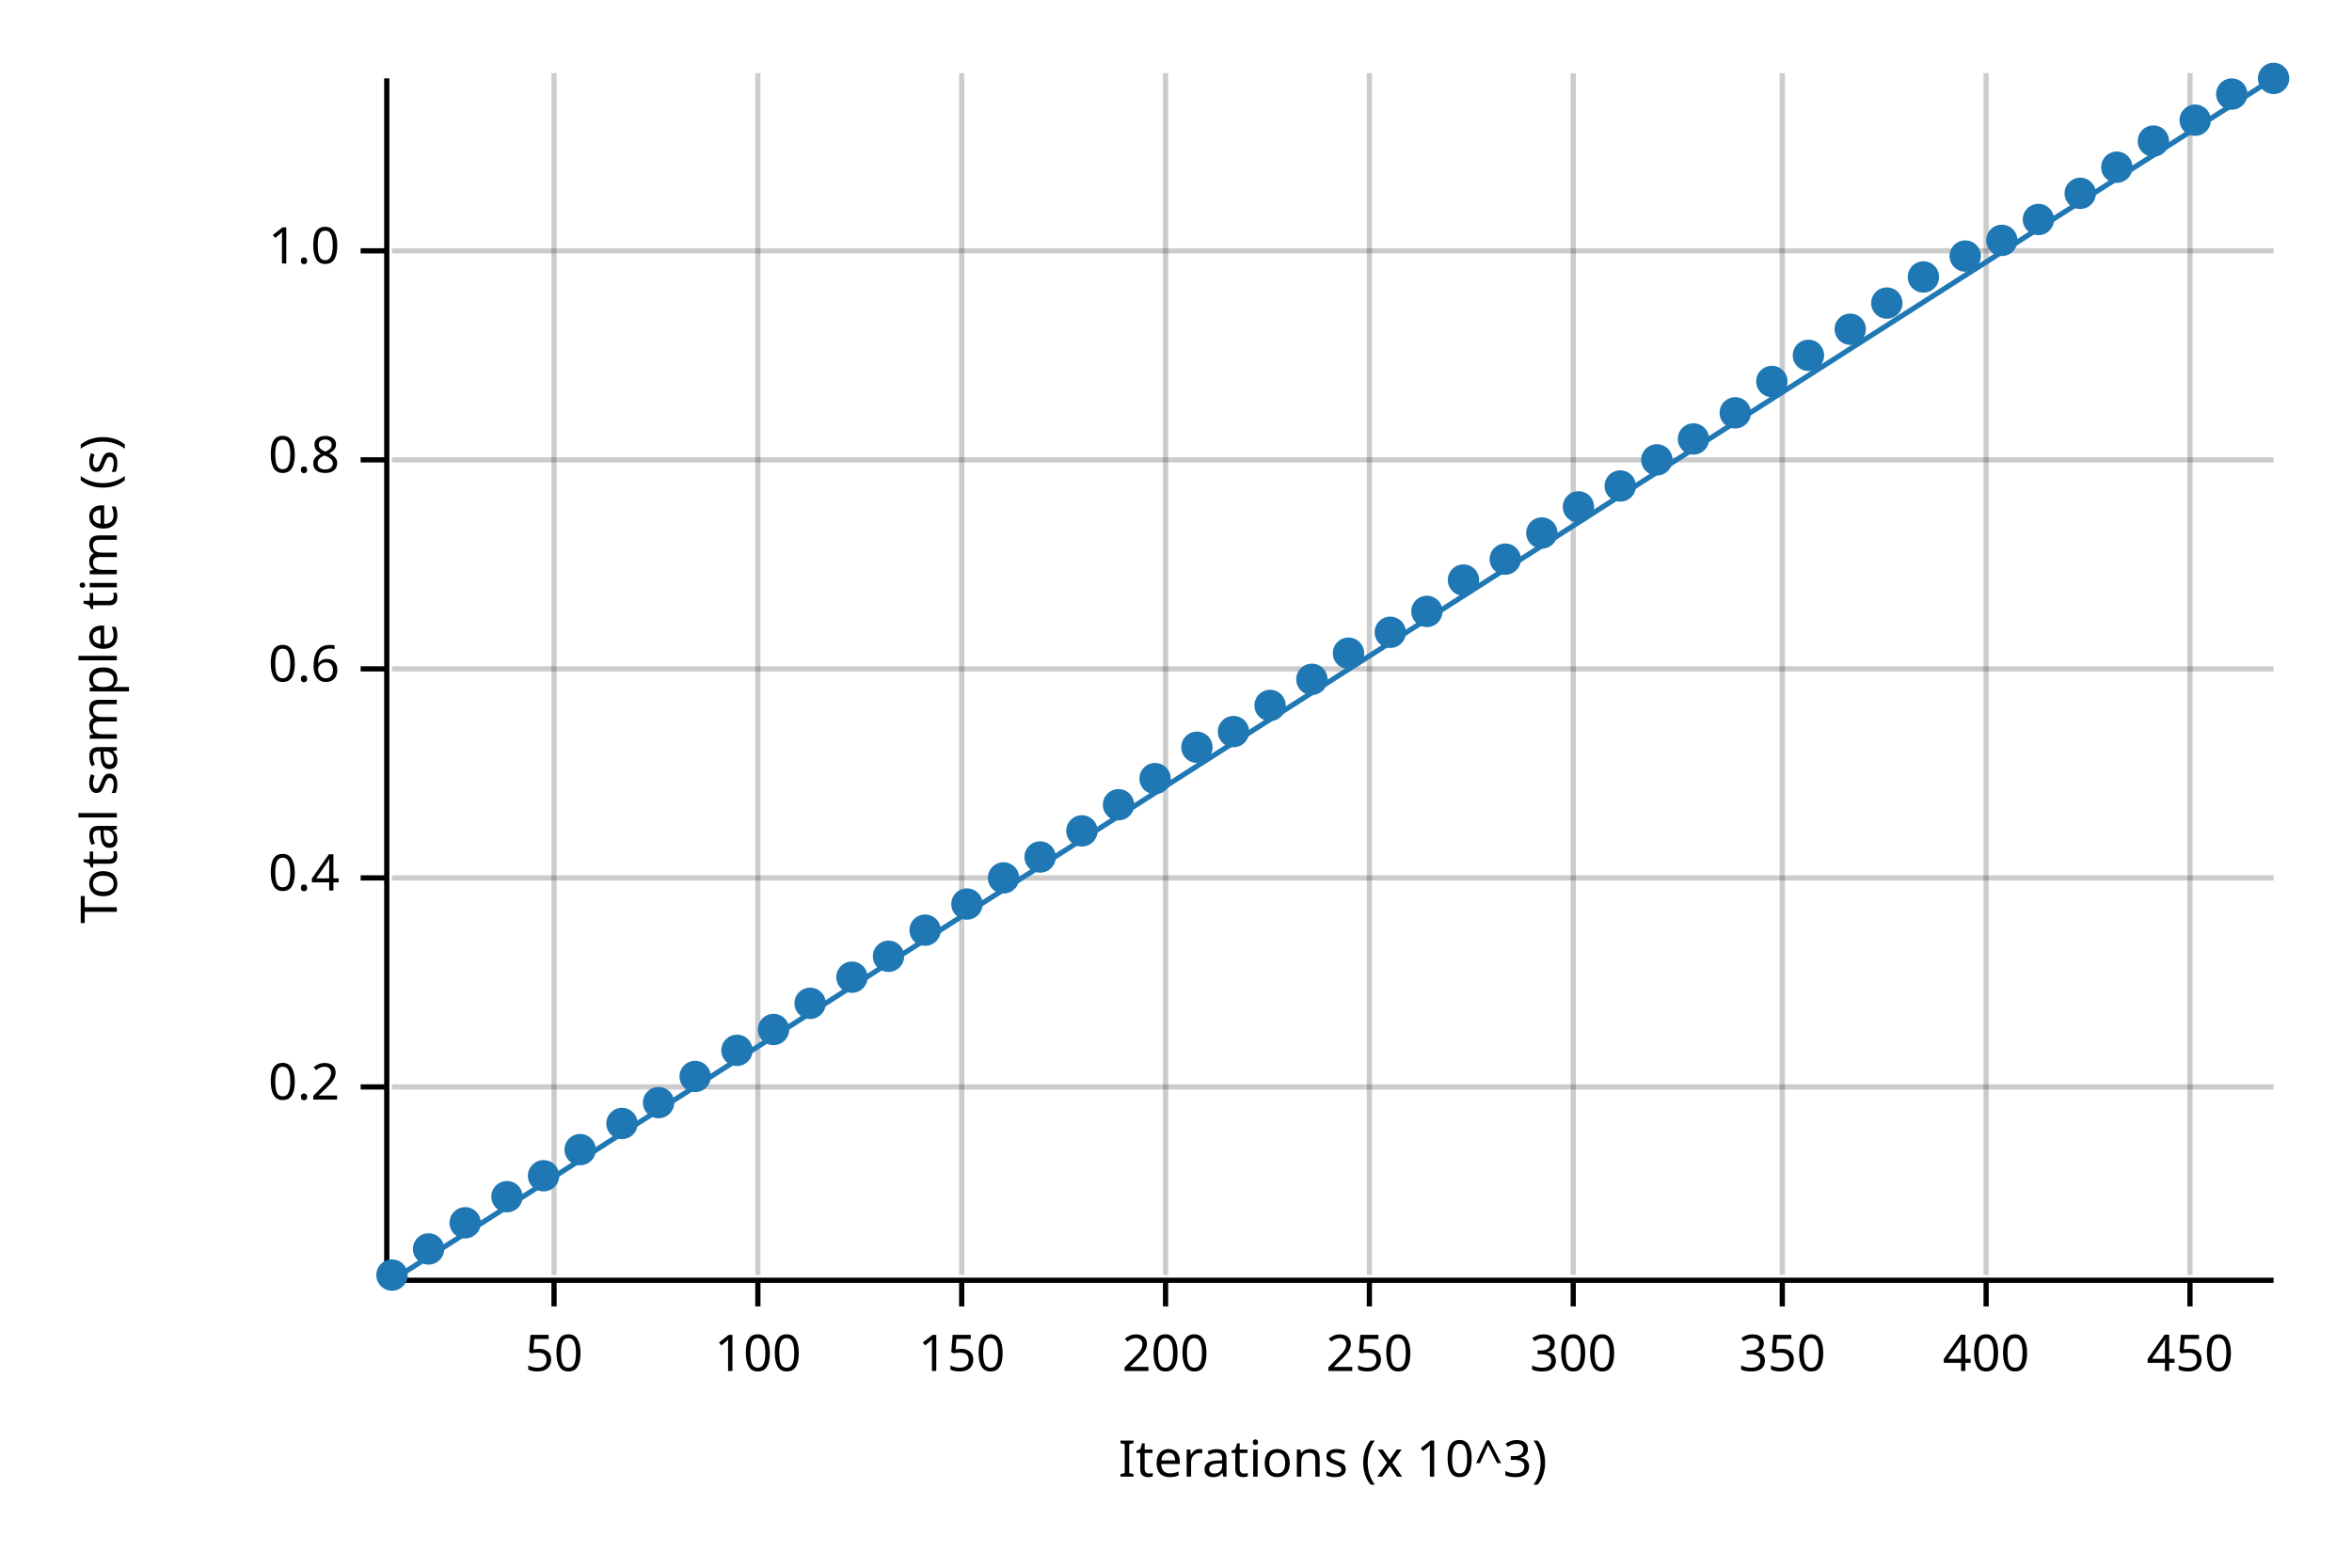
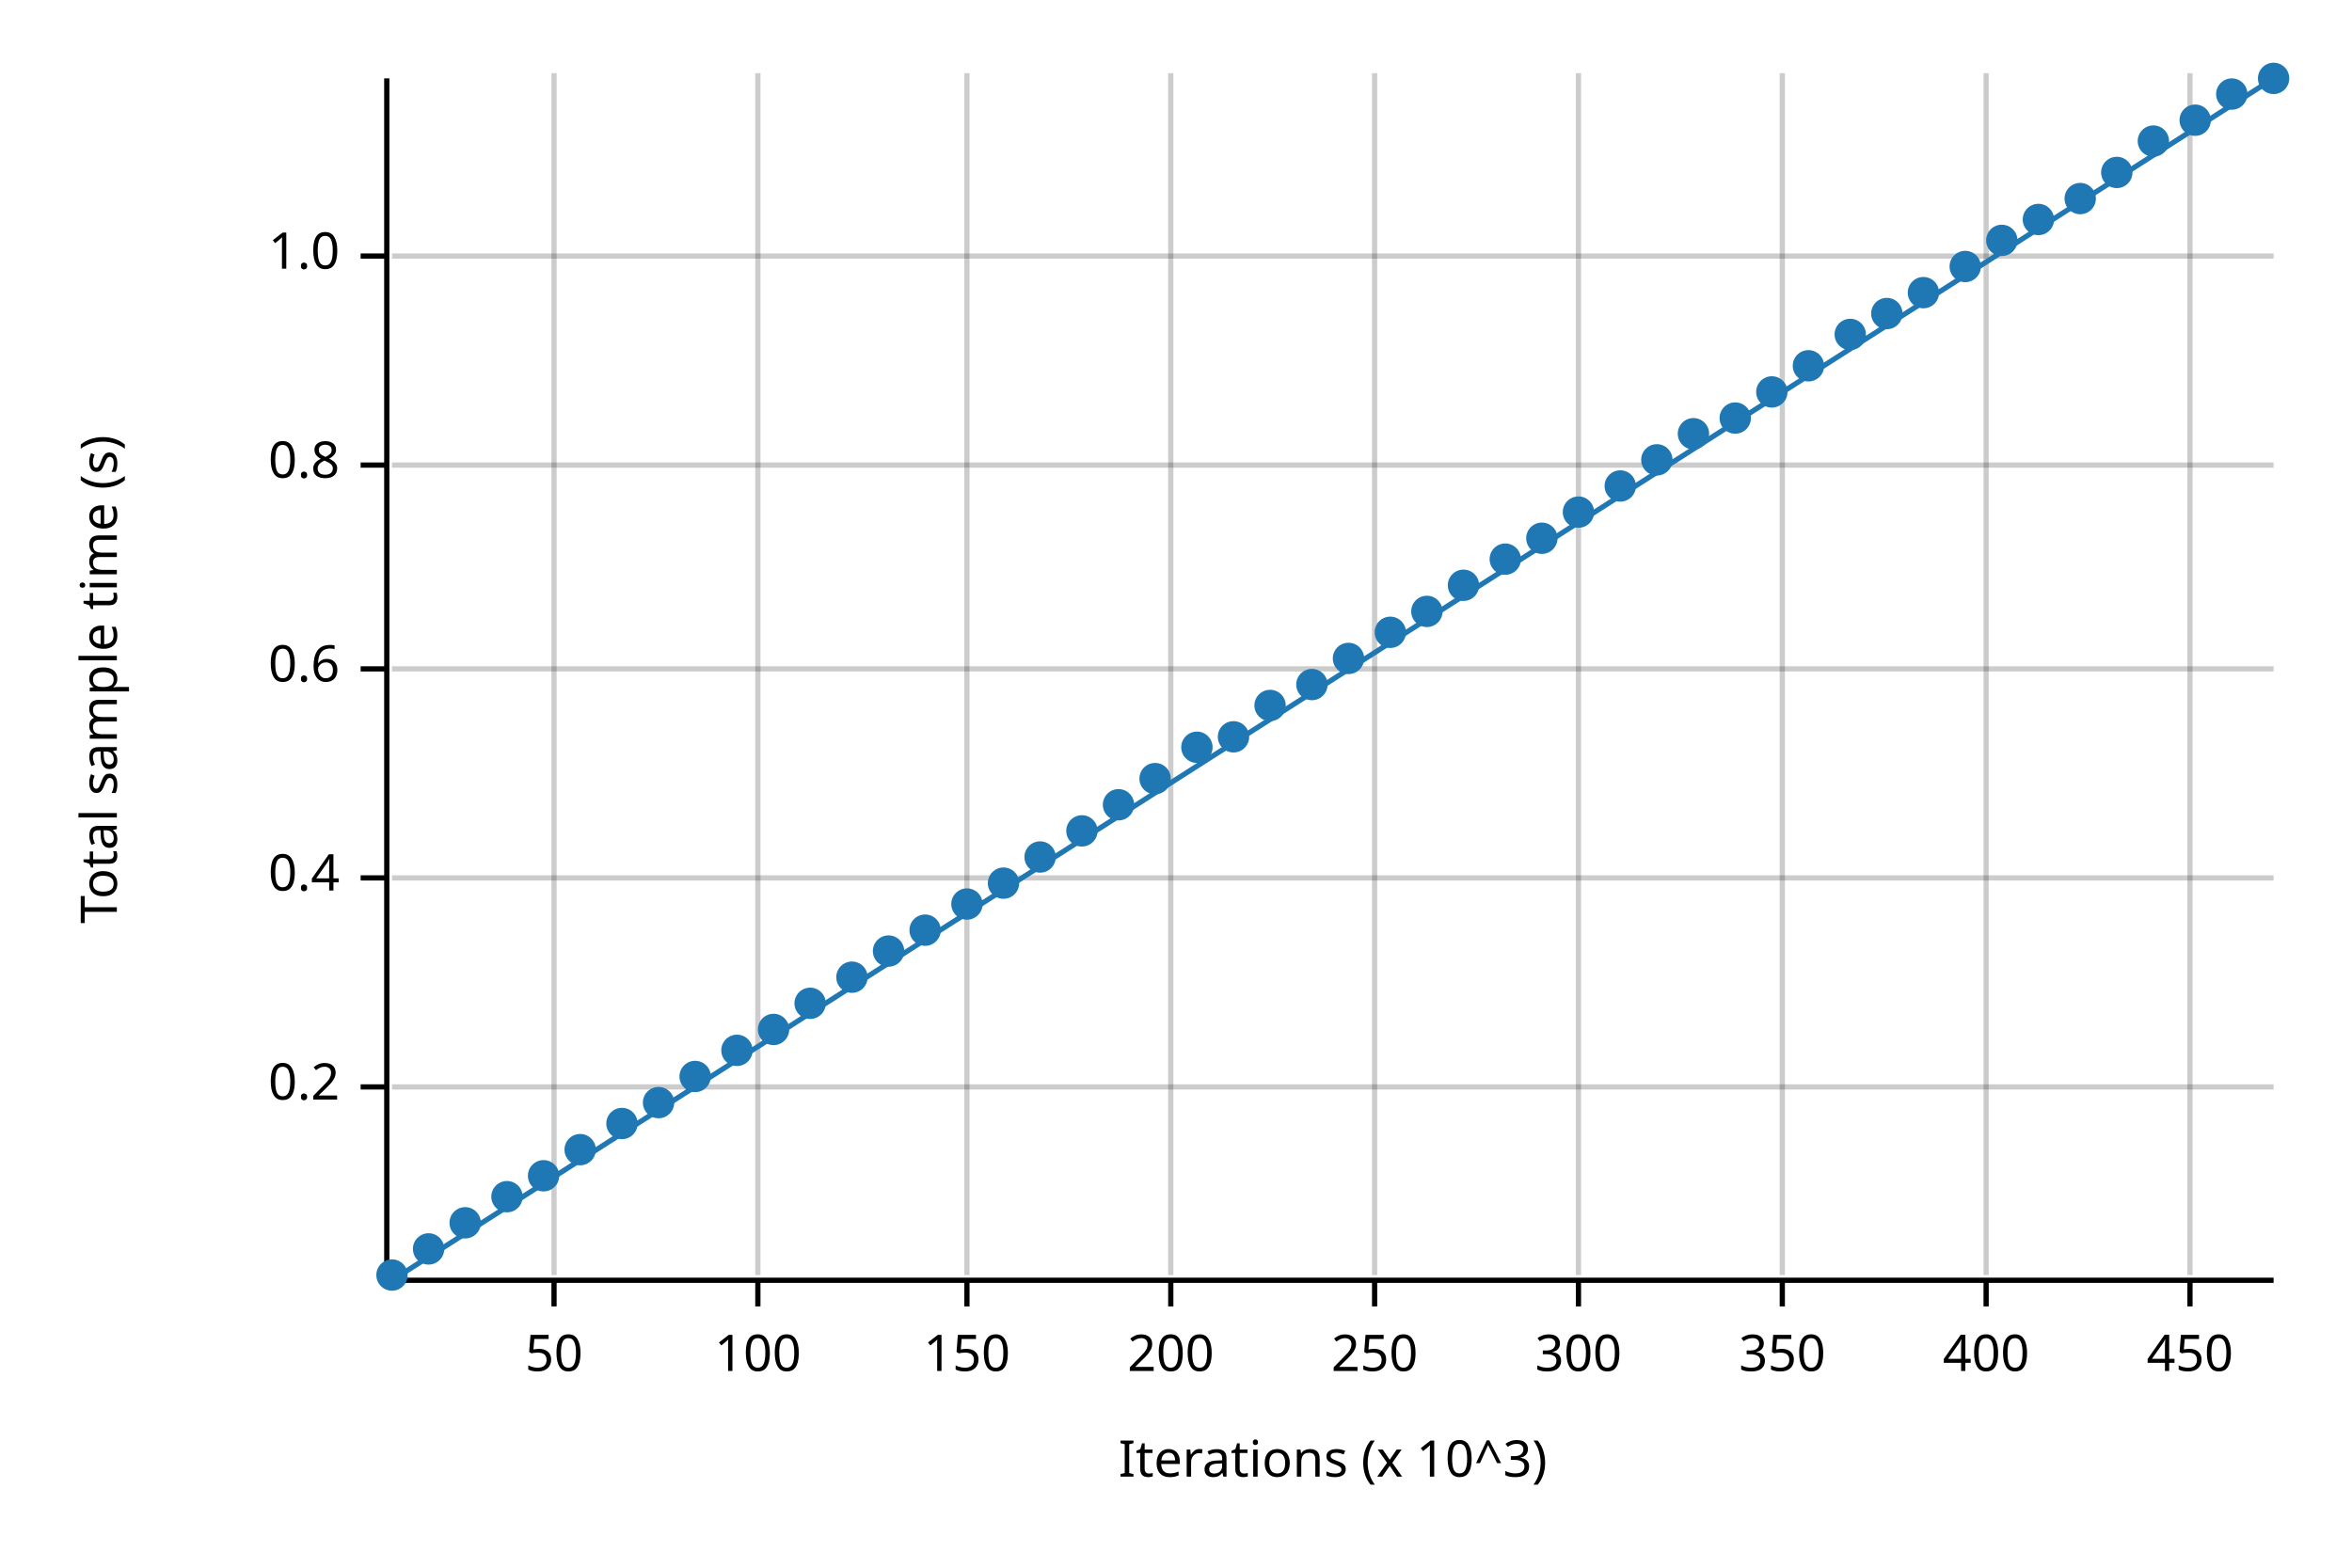
<svg xmlns="http://www.w3.org/2000/svg" width="450" height="300" viewBox="0 0 450 300">
  <text x="15" y="130" dy="0.76em" text-anchor="middle" font-family="sans-serif" font-size="9.677" opacity="1" fill="#000000" transform="rotate(270, 15, 130)">
Total sample time (s)
</text>
  <text x="255" y="285" dy="-0.5ex" text-anchor="middle" font-family="sans-serif" font-size="9.677" opacity="1" fill="#000000">
Iterations (x 10^3)
</text>
  <line opacity="0.2" stroke="#000000" stroke-width="1" x1="106" y1="244" x2="106" y2="14" />
  <line opacity="0.2" stroke="#000000" stroke-width="1" x1="145" y1="244" x2="145" y2="14" />
-   <line opacity="0.2" stroke="#000000" stroke-width="1" x1="184" y1="244" x2="184" y2="14" />
-   <line opacity="0.2" stroke="#000000" stroke-width="1" x1="223" y1="244" x2="223" y2="14" />
-   <line opacity="0.2" stroke="#000000" stroke-width="1" x1="262" y1="244" x2="262" y2="14" />
-   <line opacity="0.2" stroke="#000000" stroke-width="1" x1="301" y1="244" x2="301" y2="14" />
+   <line opacity="0.2" stroke="#000000" stroke-width="1" x1="185" y1="244" x2="185" y2="14" />
+   <line opacity="0.2" stroke="#000000" stroke-width="1" x1="224" y1="244" x2="224" y2="14" />
+   <line opacity="0.2" stroke="#000000" stroke-width="1" x1="263" y1="244" x2="263" y2="14" />
+   <line opacity="0.2" stroke="#000000" stroke-width="1" x1="302" y1="244" x2="302" y2="14" />
  <line opacity="0.2" stroke="#000000" stroke-width="1" x1="341" y1="244" x2="341" y2="14" />
  <line opacity="0.2" stroke="#000000" stroke-width="1" x1="380" y1="244" x2="380" y2="14" />
  <line opacity="0.2" stroke="#000000" stroke-width="1" x1="419" y1="244" x2="419" y2="14" />
  <line opacity="0.2" stroke="#000000" stroke-width="1" x1="75" y1="208" x2="435" y2="208" />
  <line opacity="0.2" stroke="#000000" stroke-width="1" x1="75" y1="168" x2="435" y2="168" />
  <line opacity="0.2" stroke="#000000" stroke-width="1" x1="75" y1="128" x2="435" y2="128" />
-   <line opacity="0.2" stroke="#000000" stroke-width="1" x1="75" y1="88" x2="435" y2="88" />
-   <line opacity="0.2" stroke="#000000" stroke-width="1" x1="75" y1="48" x2="435" y2="48" />
+   <line opacity="0.2" stroke="#000000" stroke-width="1" x1="75" y1="89" x2="435" y2="89" />
+   <line opacity="0.2" stroke="#000000" stroke-width="1" x1="75" y1="49" x2="435" y2="49" />
  <polyline fill="none" opacity="1" stroke="#000000" stroke-width="1" points="74,15 74,245 " />
  <text x="65" y="208" dy="0.5ex" text-anchor="end" font-family="sans-serif" font-size="9.677" opacity="1" fill="#000000">
0.2
</text>
  <polyline fill="none" opacity="1" stroke="#000000" stroke-width="1" points="69,208 74,208 " />
  <text x="65" y="168" dy="0.5ex" text-anchor="end" font-family="sans-serif" font-size="9.677" opacity="1" fill="#000000">
0.4
</text>
  <polyline fill="none" opacity="1" stroke="#000000" stroke-width="1" points="69,168 74,168 " />
  <text x="65" y="128" dy="0.5ex" text-anchor="end" font-family="sans-serif" font-size="9.677" opacity="1" fill="#000000">
0.6
</text>
  <polyline fill="none" opacity="1" stroke="#000000" stroke-width="1" points="69,128 74,128 " />
-   <text x="65" y="88" dy="0.5ex" text-anchor="end" font-family="sans-serif" font-size="9.677" opacity="1" fill="#000000">
+   <text x="65" y="89" dy="0.5ex" text-anchor="end" font-family="sans-serif" font-size="9.677" opacity="1" fill="#000000">
0.8
</text>
-   <polyline fill="none" opacity="1" stroke="#000000" stroke-width="1" points="69,88 74,88 " />
-   <text x="65" y="48" dy="0.5ex" text-anchor="end" font-family="sans-serif" font-size="9.677" opacity="1" fill="#000000">
+   <polyline fill="none" opacity="1" stroke="#000000" stroke-width="1" points="69,89 74,89 " />
+   <text x="65" y="49" dy="0.5ex" text-anchor="end" font-family="sans-serif" font-size="9.677" opacity="1" fill="#000000">
1.0
</text>
-   <polyline fill="none" opacity="1" stroke="#000000" stroke-width="1" points="69,48 74,48 " />
+   <polyline fill="none" opacity="1" stroke="#000000" stroke-width="1" points="69,49 74,49 " />
  <polyline fill="none" opacity="1" stroke="#000000" stroke-width="1" points="75,245 435,245 " />
  <text x="106" y="255" dy="0.76em" text-anchor="middle" font-family="sans-serif" font-size="9.677" opacity="1" fill="#000000">
50
</text>
  <polyline fill="none" opacity="1" stroke="#000000" stroke-width="1" points="106,245 106,250 " />
  <text x="145" y="255" dy="0.76em" text-anchor="middle" font-family="sans-serif" font-size="9.677" opacity="1" fill="#000000">
100
</text>
  <polyline fill="none" opacity="1" stroke="#000000" stroke-width="1" points="145,245 145,250 " />
-   <text x="184" y="255" dy="0.76em" text-anchor="middle" font-family="sans-serif" font-size="9.677" opacity="1" fill="#000000">
+   <text x="185" y="255" dy="0.76em" text-anchor="middle" font-family="sans-serif" font-size="9.677" opacity="1" fill="#000000">
150
</text>
-   <polyline fill="none" opacity="1" stroke="#000000" stroke-width="1" points="184,245 184,250 " />
-   <text x="223" y="255" dy="0.76em" text-anchor="middle" font-family="sans-serif" font-size="9.677" opacity="1" fill="#000000">
+   <polyline fill="none" opacity="1" stroke="#000000" stroke-width="1" points="185,245 185,250 " />
+   <text x="224" y="255" dy="0.76em" text-anchor="middle" font-family="sans-serif" font-size="9.677" opacity="1" fill="#000000">
200
</text>
-   <polyline fill="none" opacity="1" stroke="#000000" stroke-width="1" points="223,245 223,250 " />
-   <text x="262" y="255" dy="0.76em" text-anchor="middle" font-family="sans-serif" font-size="9.677" opacity="1" fill="#000000">
+   <polyline fill="none" opacity="1" stroke="#000000" stroke-width="1" points="224,245 224,250 " />
+   <text x="263" y="255" dy="0.76em" text-anchor="middle" font-family="sans-serif" font-size="9.677" opacity="1" fill="#000000">
250
</text>
-   <polyline fill="none" opacity="1" stroke="#000000" stroke-width="1" points="262,245 262,250 " />
-   <text x="301" y="255" dy="0.76em" text-anchor="middle" font-family="sans-serif" font-size="9.677" opacity="1" fill="#000000">
+   <polyline fill="none" opacity="1" stroke="#000000" stroke-width="1" points="263,245 263,250 " />
+   <text x="302" y="255" dy="0.76em" text-anchor="middle" font-family="sans-serif" font-size="9.677" opacity="1" fill="#000000">
300
</text>
-   <polyline fill="none" opacity="1" stroke="#000000" stroke-width="1" points="301,245 301,250 " />
+   <polyline fill="none" opacity="1" stroke="#000000" stroke-width="1" points="302,245 302,250 " />
  <text x="341" y="255" dy="0.76em" text-anchor="middle" font-family="sans-serif" font-size="9.677" opacity="1" fill="#000000">
350
</text>
  <polyline fill="none" opacity="1" stroke="#000000" stroke-width="1" points="341,245 341,250 " />
  <text x="380" y="255" dy="0.76em" text-anchor="middle" font-family="sans-serif" font-size="9.677" opacity="1" fill="#000000">
400
</text>
  <polyline fill="none" opacity="1" stroke="#000000" stroke-width="1" points="380,245 380,250 " />
  <text x="419" y="255" dy="0.76em" text-anchor="middle" font-family="sans-serif" font-size="9.677" opacity="1" fill="#000000">
450
</text>
  <polyline fill="none" opacity="1" stroke="#000000" stroke-width="1" points="419,245 419,250 " />
  <circle cx="75" cy="244" r="3" opacity="1" fill="#1F78B4" stroke="none" stroke-width="1" />
  <circle cx="82" cy="239" r="3" opacity="1" fill="#1F78B4" stroke="none" stroke-width="1" />
  <circle cx="89" cy="234" r="3" opacity="1" fill="#1F78B4" stroke="none" stroke-width="1" />
  <circle cx="97" cy="229" r="3" opacity="1" fill="#1F78B4" stroke="none" stroke-width="1" />
  <circle cx="104" cy="225" r="3" opacity="1" fill="#1F78B4" stroke="none" stroke-width="1" />
  <circle cx="111" cy="220" r="3" opacity="1" fill="#1F78B4" stroke="none" stroke-width="1" />
  <circle cx="119" cy="215" r="3" opacity="1" fill="#1F78B4" stroke="none" stroke-width="1" />
  <circle cx="126" cy="211" r="3" opacity="1" fill="#1F78B4" stroke="none" stroke-width="1" />
  <circle cx="133" cy="206" r="3" opacity="1" fill="#1F78B4" stroke="none" stroke-width="1" />
  <circle cx="141" cy="201" r="3" opacity="1" fill="#1F78B4" stroke="none" stroke-width="1" />
  <circle cx="148" cy="197" r="3" opacity="1" fill="#1F78B4" stroke="none" stroke-width="1" />
  <circle cx="155" cy="192" r="3" opacity="1" fill="#1F78B4" stroke="none" stroke-width="1" />
  <circle cx="163" cy="187" r="3" opacity="1" fill="#1F78B4" stroke="none" stroke-width="1" />
-   <circle cx="170" cy="183" r="3" opacity="1" fill="#1F78B4" stroke="none" stroke-width="1" />
+   <circle cx="170" cy="182" r="3" opacity="1" fill="#1F78B4" stroke="none" stroke-width="1" />
  <circle cx="177" cy="178" r="3" opacity="1" fill="#1F78B4" stroke="none" stroke-width="1" />
  <circle cx="185" cy="173" r="3" opacity="1" fill="#1F78B4" stroke="none" stroke-width="1" />
-   <circle cx="192" cy="168" r="3" opacity="1" fill="#1F78B4" stroke="none" stroke-width="1" />
+   <circle cx="192" cy="169" r="3" opacity="1" fill="#1F78B4" stroke="none" stroke-width="1" />
  <circle cx="199" cy="164" r="3" opacity="1" fill="#1F78B4" stroke="none" stroke-width="1" />
  <circle cx="207" cy="159" r="3" opacity="1" fill="#1F78B4" stroke="none" stroke-width="1" />
  <circle cx="214" cy="154" r="3" opacity="1" fill="#1F78B4" stroke="none" stroke-width="1" />
  <circle cx="221" cy="149" r="3" opacity="1" fill="#1F78B4" stroke="none" stroke-width="1" />
  <circle cx="229" cy="143" r="3" opacity="1" fill="#1F78B4" stroke="none" stroke-width="1" />
-   <circle cx="236" cy="140" r="3" opacity="1" fill="#1F78B4" stroke="none" stroke-width="1" />
+   <circle cx="236" cy="141" r="3" opacity="1" fill="#1F78B4" stroke="none" stroke-width="1" />
  <circle cx="243" cy="135" r="3" opacity="1" fill="#1F78B4" stroke="none" stroke-width="1" />
-   <circle cx="251" cy="130" r="3" opacity="1" fill="#1F78B4" stroke="none" stroke-width="1" />
-   <circle cx="258" cy="125" r="3" opacity="1" fill="#1F78B4" stroke="none" stroke-width="1" />
+   <circle cx="251" cy="131" r="3" opacity="1" fill="#1F78B4" stroke="none" stroke-width="1" />
+   <circle cx="258" cy="126" r="3" opacity="1" fill="#1F78B4" stroke="none" stroke-width="1" />
  <circle cx="266" cy="121" r="3" opacity="1" fill="#1F78B4" stroke="none" stroke-width="1" />
  <circle cx="273" cy="117" r="3" opacity="1" fill="#1F78B4" stroke="none" stroke-width="1" />
-   <circle cx="280" cy="111" r="3" opacity="1" fill="#1F78B4" stroke="none" stroke-width="1" />
+   <circle cx="280" cy="112" r="3" opacity="1" fill="#1F78B4" stroke="none" stroke-width="1" />
  <circle cx="288" cy="107" r="3" opacity="1" fill="#1F78B4" stroke="none" stroke-width="1" />
-   <circle cx="295" cy="102" r="3" opacity="1" fill="#1F78B4" stroke="none" stroke-width="1" />
-   <circle cx="302" cy="97" r="3" opacity="1" fill="#1F78B4" stroke="none" stroke-width="1" />
+   <circle cx="295" cy="103" r="3" opacity="1" fill="#1F78B4" stroke="none" stroke-width="1" />
+   <circle cx="302" cy="98" r="3" opacity="1" fill="#1F78B4" stroke="none" stroke-width="1" />
  <circle cx="310" cy="93" r="3" opacity="1" fill="#1F78B4" stroke="none" stroke-width="1" />
  <circle cx="317" cy="88" r="3" opacity="1" fill="#1F78B4" stroke="none" stroke-width="1" />
-   <circle cx="324" cy="84" r="3" opacity="1" fill="#1F78B4" stroke="none" stroke-width="1" />
-   <circle cx="332" cy="79" r="3" opacity="1" fill="#1F78B4" stroke="none" stroke-width="1" />
-   <circle cx="339" cy="73" r="3" opacity="1" fill="#1F78B4" stroke="none" stroke-width="1" />
-   <circle cx="346" cy="68" r="3" opacity="1" fill="#1F78B4" stroke="none" stroke-width="1" />
-   <circle cx="354" cy="63" r="3" opacity="1" fill="#1F78B4" stroke="none" stroke-width="1" />
-   <circle cx="361" cy="58" r="3" opacity="1" fill="#1F78B4" stroke="none" stroke-width="1" />
-   <circle cx="368" cy="53" r="3" opacity="1" fill="#1F78B4" stroke="none" stroke-width="1" />
-   <circle cx="376" cy="49" r="3" opacity="1" fill="#1F78B4" stroke="none" stroke-width="1" />
+   <circle cx="324" cy="83" r="3" opacity="1" fill="#1F78B4" stroke="none" stroke-width="1" />
+   <circle cx="332" cy="80" r="3" opacity="1" fill="#1F78B4" stroke="none" stroke-width="1" />
+   <circle cx="339" cy="75" r="3" opacity="1" fill="#1F78B4" stroke="none" stroke-width="1" />
+   <circle cx="346" cy="70" r="3" opacity="1" fill="#1F78B4" stroke="none" stroke-width="1" />
+   <circle cx="354" cy="64" r="3" opacity="1" fill="#1F78B4" stroke="none" stroke-width="1" />
+   <circle cx="361" cy="60" r="3" opacity="1" fill="#1F78B4" stroke="none" stroke-width="1" />
+   <circle cx="368" cy="56" r="3" opacity="1" fill="#1F78B4" stroke="none" stroke-width="1" />
+   <circle cx="376" cy="51" r="3" opacity="1" fill="#1F78B4" stroke="none" stroke-width="1" />
  <circle cx="383" cy="46" r="3" opacity="1" fill="#1F78B4" stroke="none" stroke-width="1" />
  <circle cx="390" cy="42" r="3" opacity="1" fill="#1F78B4" stroke="none" stroke-width="1" />
-   <circle cx="398" cy="37" r="3" opacity="1" fill="#1F78B4" stroke="none" stroke-width="1" />
-   <circle cx="405" cy="32" r="3" opacity="1" fill="#1F78B4" stroke="none" stroke-width="1" />
+   <circle cx="398" cy="38" r="3" opacity="1" fill="#1F78B4" stroke="none" stroke-width="1" />
+   <circle cx="405" cy="33" r="3" opacity="1" fill="#1F78B4" stroke="none" stroke-width="1" />
  <circle cx="412" cy="27" r="3" opacity="1" fill="#1F78B4" stroke="none" stroke-width="1" />
  <circle cx="420" cy="23" r="3" opacity="1" fill="#1F78B4" stroke="none" stroke-width="1" />
  <circle cx="427" cy="18" r="3" opacity="1" fill="#1F78B4" stroke="none" stroke-width="1" />
  <circle cx="435" cy="15" r="3" opacity="1" fill="#1F78B4" stroke="none" stroke-width="1" />
  <polyline fill="none" opacity="1" stroke="#1F78B4" stroke-width="1" points="75,245 435,15 " />
  <polygon opacity="0.25" fill="#1F78B4" points="75,245 435,15 435,15 " />
</svg>
